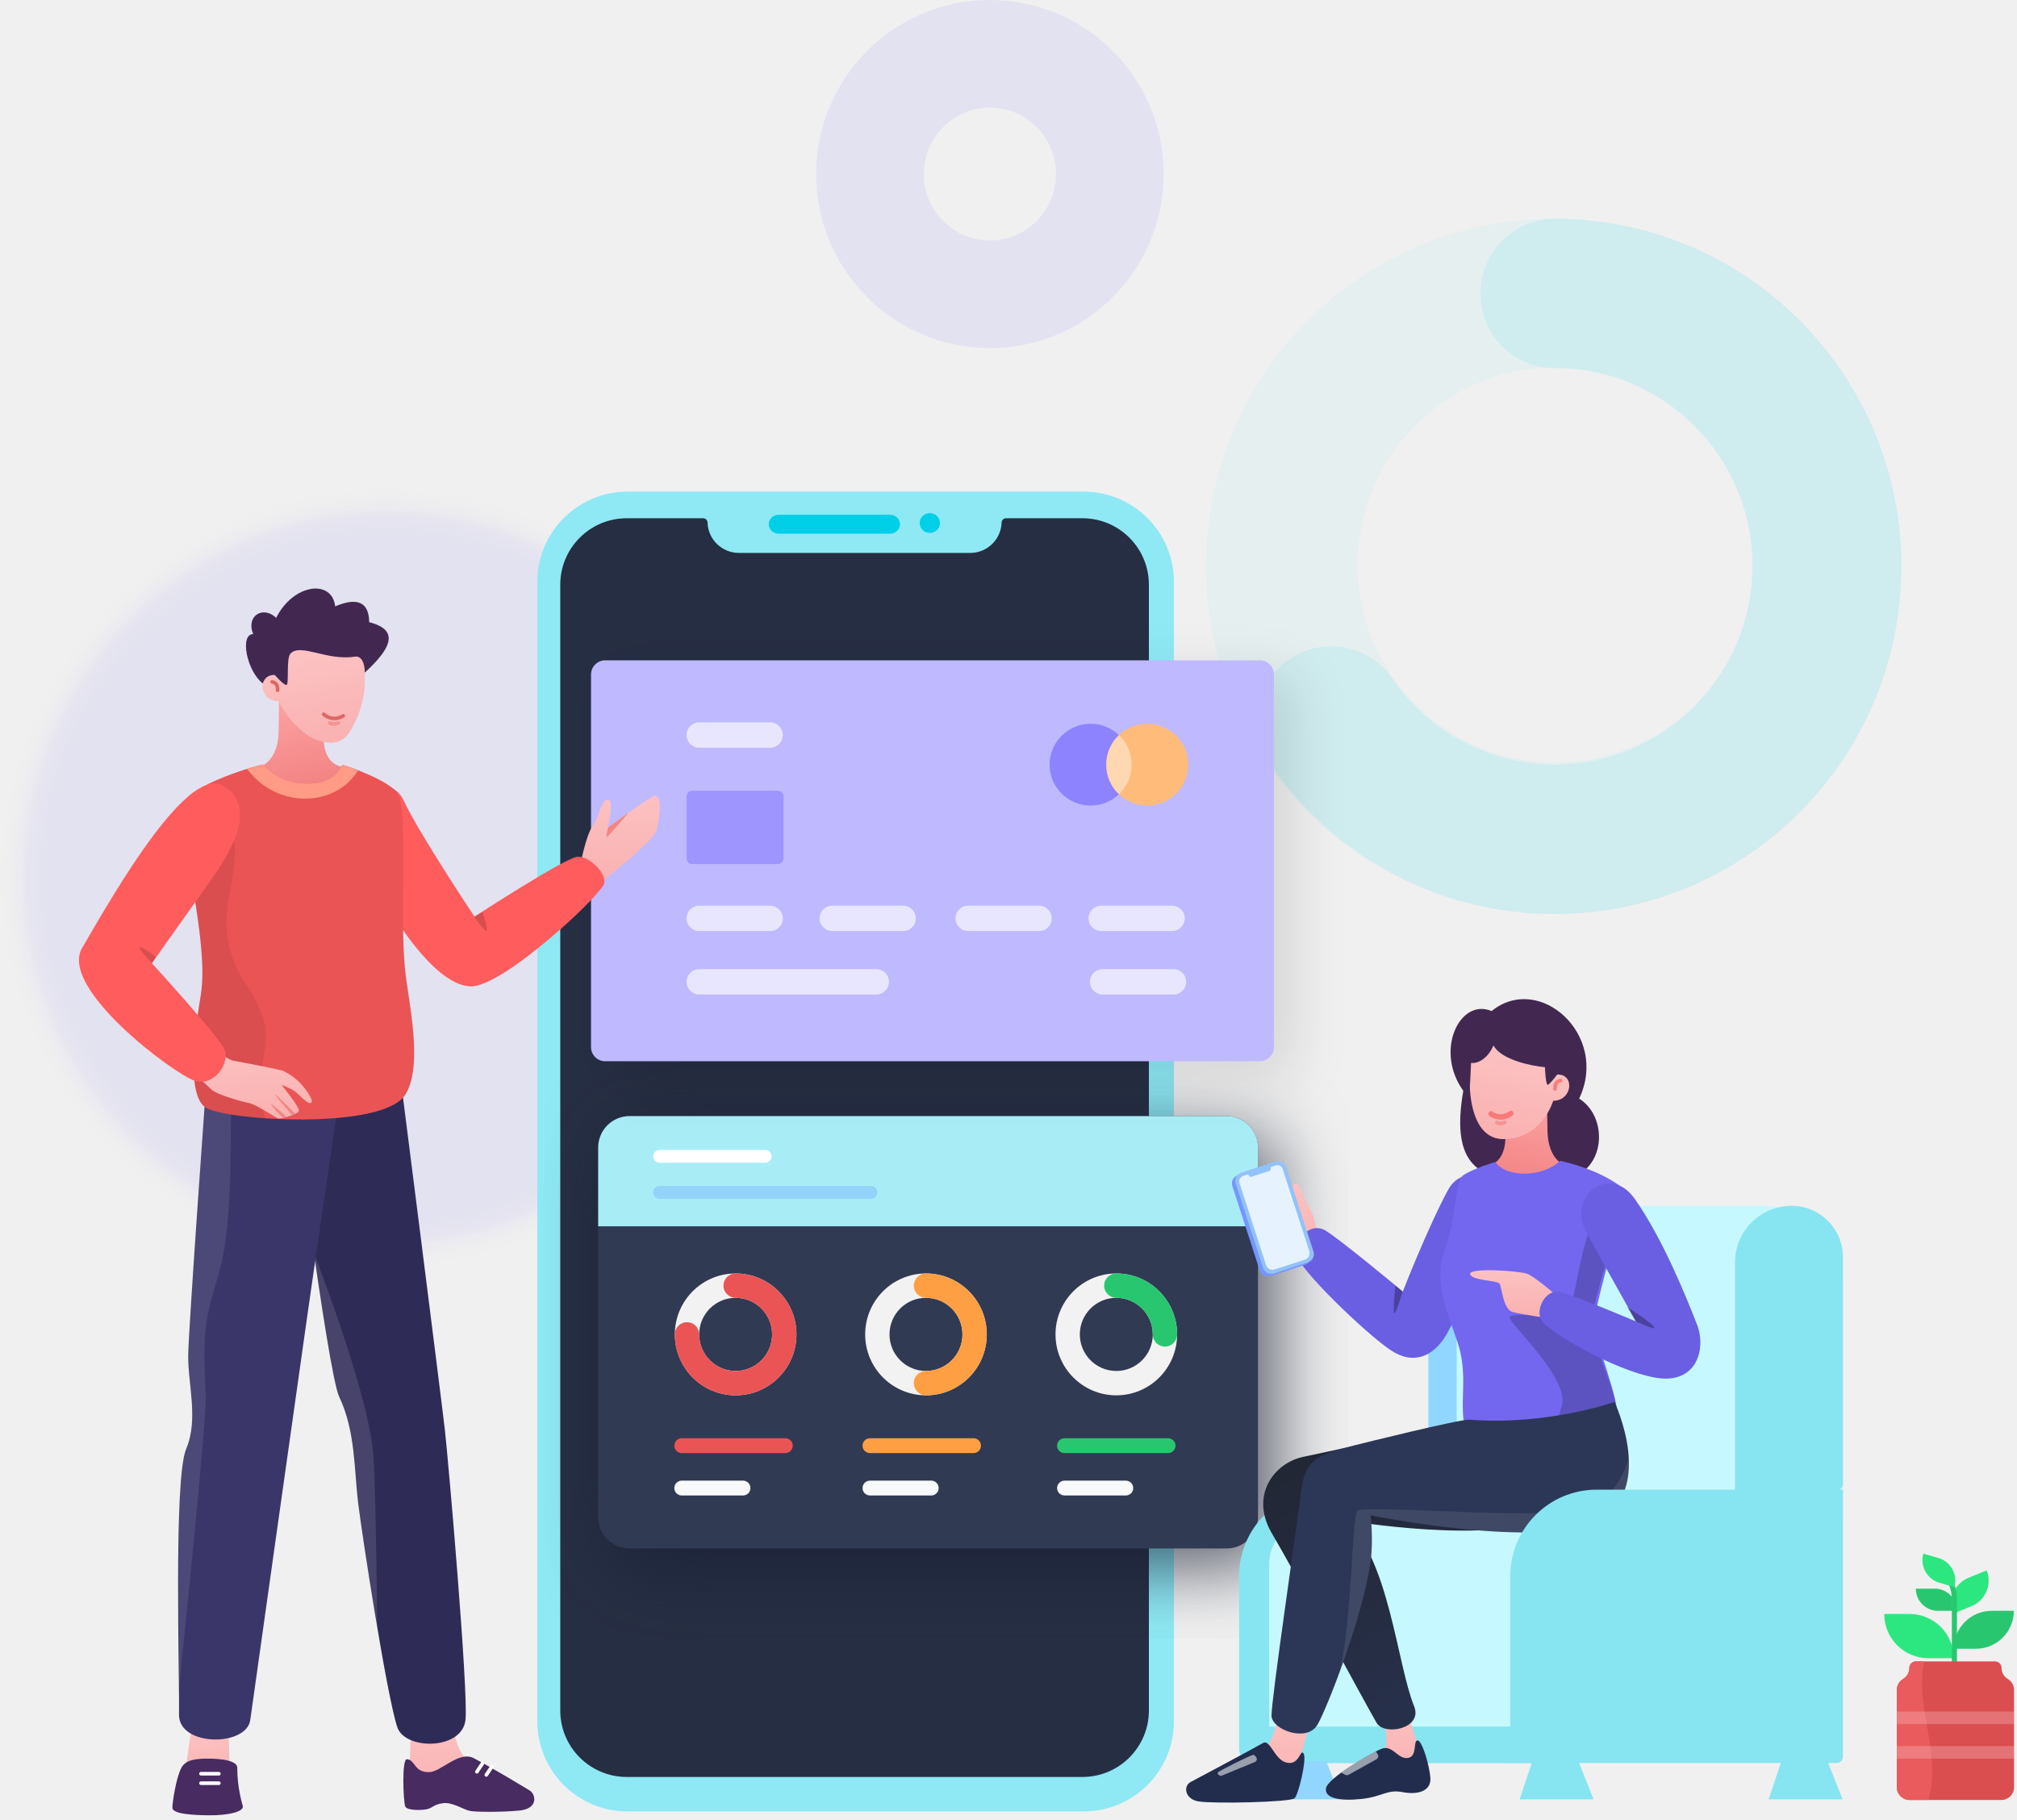
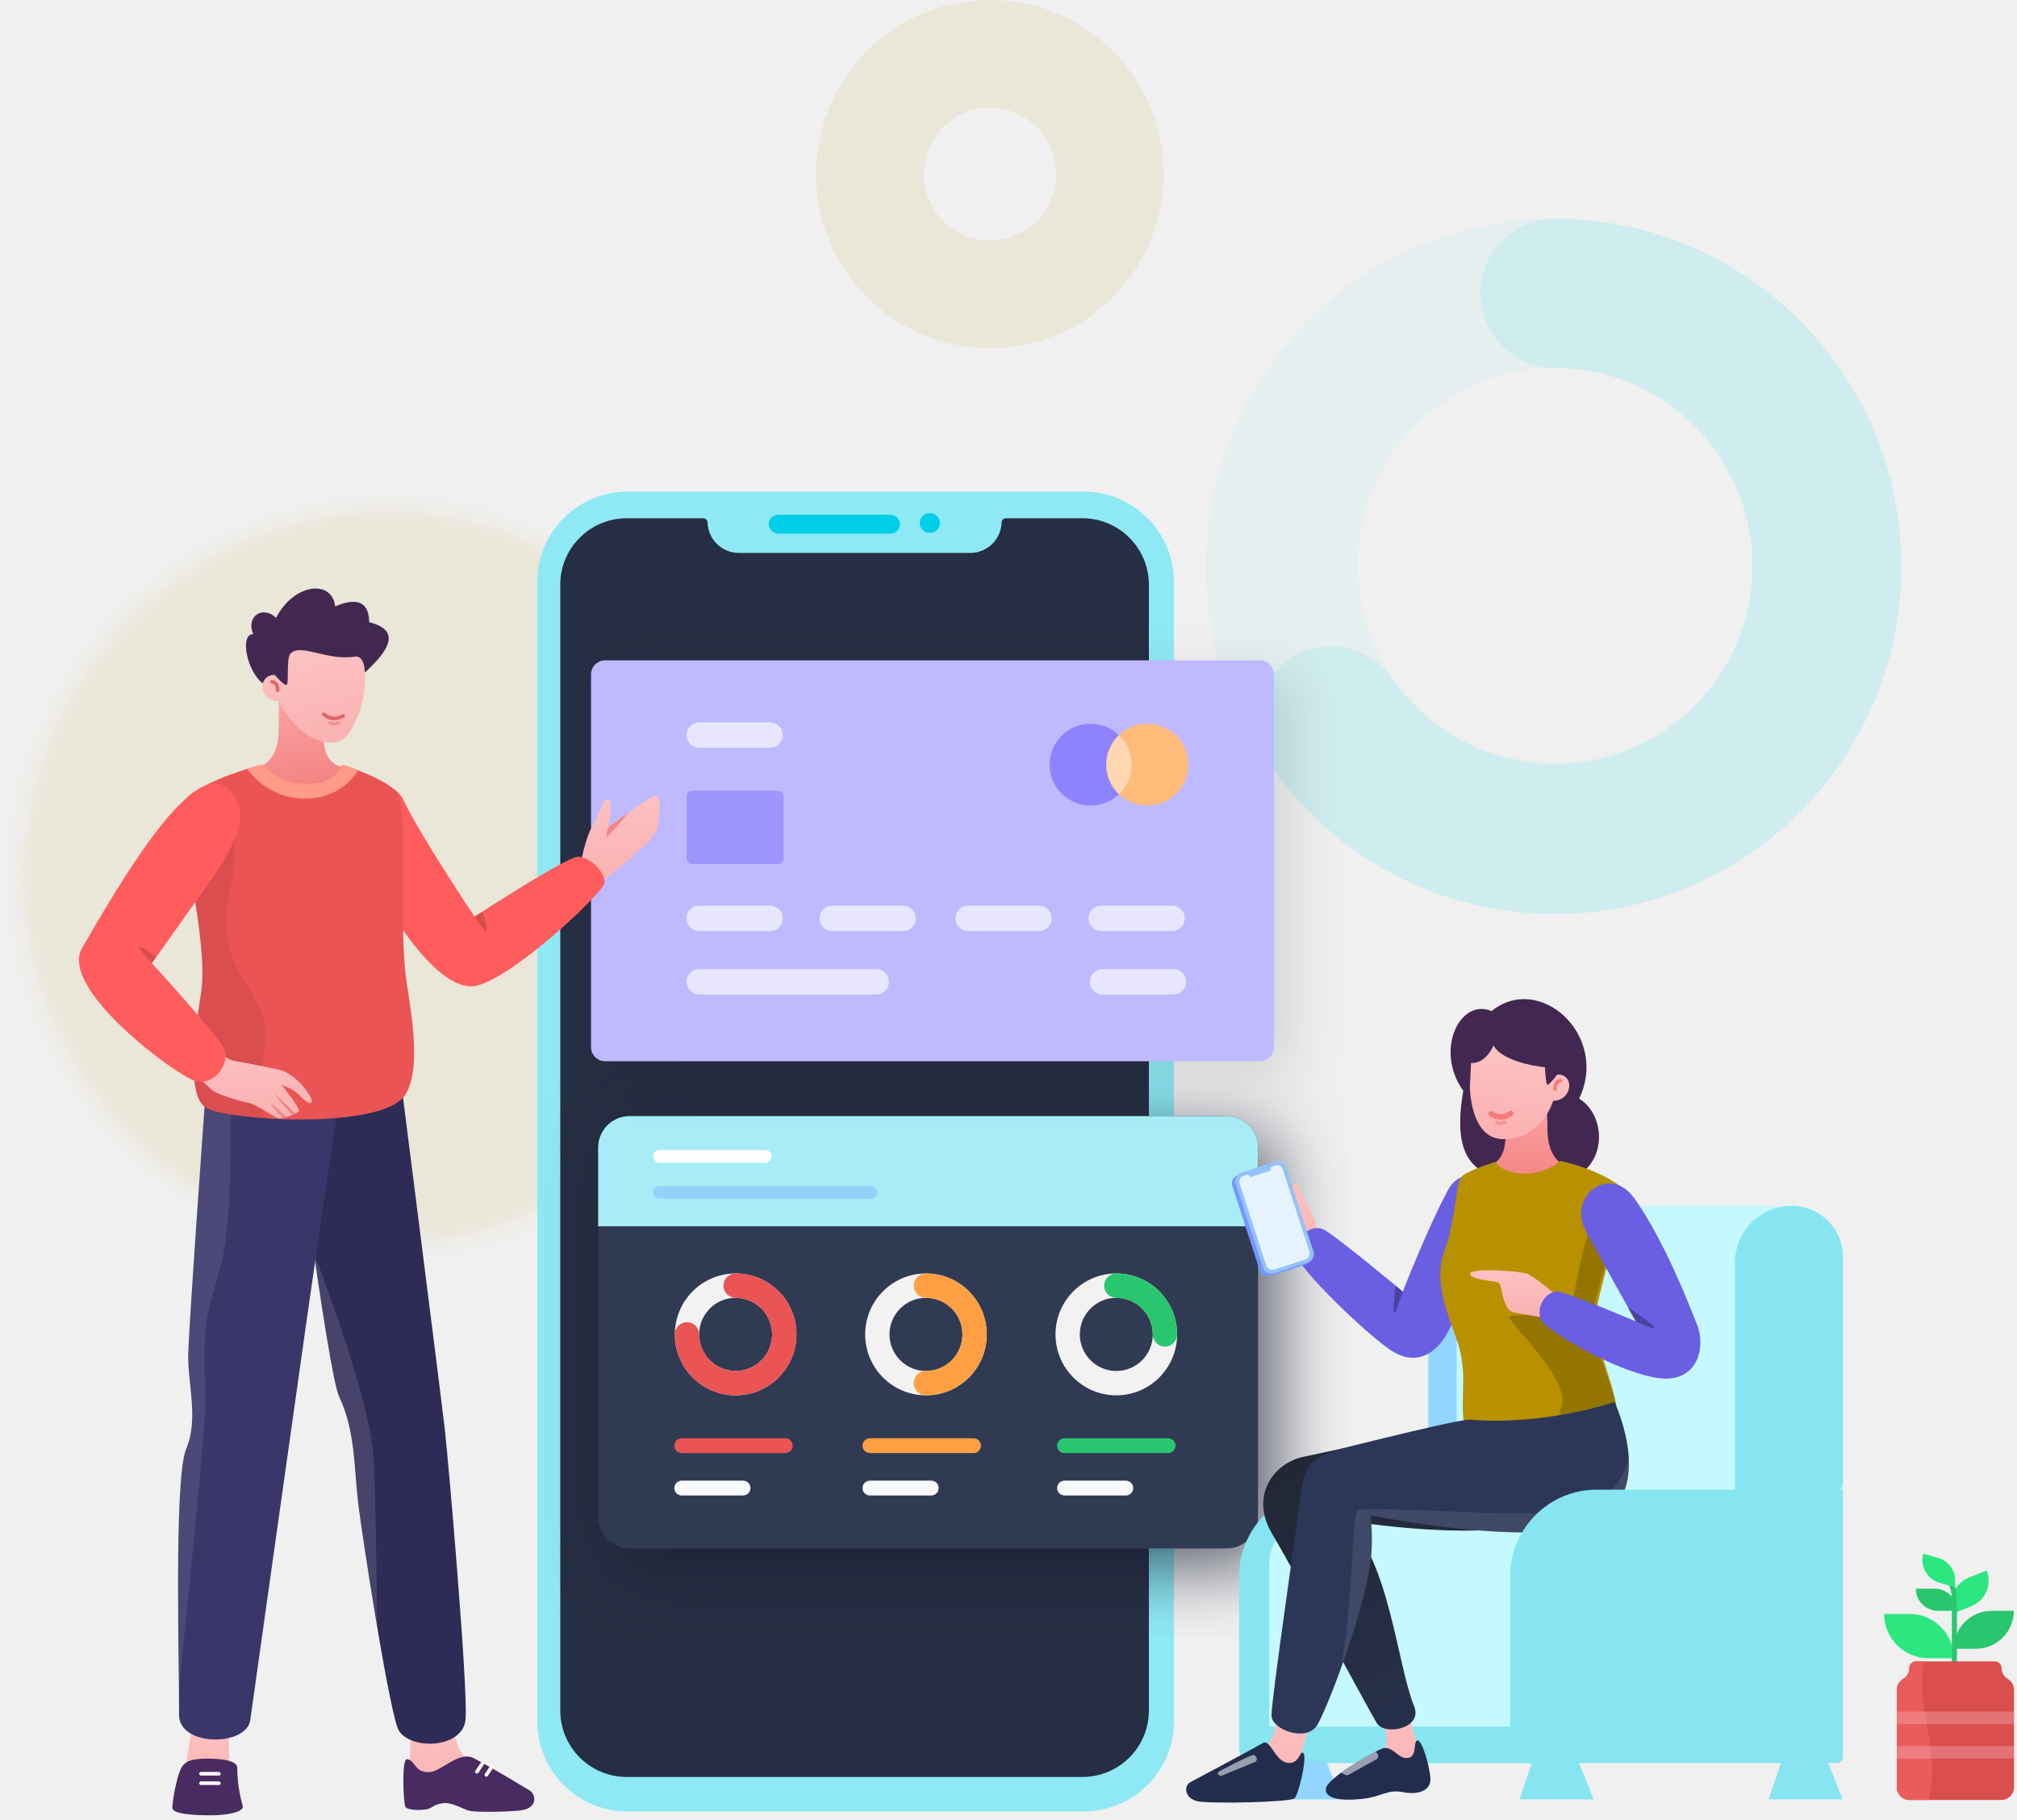
<svg xmlns="http://www.w3.org/2000/svg" width="562" height="507" viewBox="0 0 562 507" fill="none">
  <g id="Illustration">
    <g id="Shape">
      <g id="Oval" opacity="0.1" filter="url(#filter0_f)">
-         <ellipse cx="107.745" cy="244.5" rx="101.745" ry="102.5" fill="#7367F0" />
+         <ellipse cx="107.745" cy="244.5" rx="101.745" ry="102.5" fill="#b89100" />
      </g>
      <path id="Oval_2" opacity="0.05" fill-rule="evenodd" clip-rule="evenodd" d="M336.032 157.826C336.032 104.326 379.404 60.956 432.906 60.956C486.408 60.956 529.78 104.326 529.78 157.826C529.78 211.326 486.408 254.696 432.906 254.696C379.404 254.696 336.032 211.326 336.032 157.826ZM488.389 157.386C488.389 126.988 463.745 102.346 433.347 102.346C402.948 102.346 378.304 126.988 378.304 157.386C378.304 187.784 402.948 212.426 433.347 212.426C463.745 212.426 488.389 187.784 488.389 157.386Z" fill="#00CFE8" />
-       <ellipse id="Oval_3" opacity="0.1" cx="275.822" cy="48.5" rx="33.416" ry="33.5" stroke="#7367F0" stroke-width="30" />
+       <ellipse id="Oval_3" opacity="0.1" cx="275.822" cy="48.5" rx="33.416" ry="33.5" stroke="#b89100" stroke-width="30" />
      <path id="Path" opacity="0.1" d="M433.272 60.956C486.572 60.956 529.78 104.326 529.78 157.826C529.78 211.326 486.572 254.696 433.272 254.696C401.162 254.696 371.688 238.816 353.798 212.796C347.287 203.326 349.657 190.352 359.091 183.817C368.431 177.348 381.193 179.615 387.764 188.849L387.961 189.131C398.182 203.997 414.951 213.032 433.272 213.032C463.647 213.032 488.271 188.315 488.271 157.826C488.271 127.642 464.137 103.116 434.181 102.628L433.272 102.621C421.809 102.621 412.517 93.294 412.517 81.789C412.517 70.283 421.809 60.956 433.272 60.956Z" fill="#00CFE8" />
    </g>
    <g id="Mobile Banking App">
      <g id="Phone3">
        <path id="Rectangle" fill-rule="evenodd" clip-rule="evenodd" d="M149.71 162.137C149.71 148.254 160.964 137 174.847 137H301.957C315.84 137 327.094 148.254 327.094 162.137V479.625C327.094 493.508 315.84 504.762 301.957 504.762H174.847C160.964 504.762 149.71 493.508 149.71 479.625V162.137Z" fill="#8EE9F4" />
        <g id="Group 48">
          <path id="Rectangle_2" fill-rule="evenodd" clip-rule="evenodd" d="M156.107 162.933C156.107 152.703 164.4 144.411 174.629 144.411H195.926C196.585 144.411 197.124 144.935 197.144 145.594V145.594C197.28 150.315 201.147 154.072 205.87 154.072H270.352C275.075 154.072 278.942 150.315 279.079 145.594V145.594C279.098 144.935 279.637 144.411 280.297 144.411H301.593C311.822 144.411 320.115 152.703 320.115 162.933V476.634C320.115 486.863 311.822 495.156 301.593 495.156H174.629C164.4 495.156 156.107 486.863 156.107 476.634V162.933Z" fill="#262E43" />
          <mask id="mask0" mask-type="alpha" maskUnits="userSpaceOnUse" x="156" y="144" width="165" height="352">
            <path id="Rectangle_3" fill-rule="evenodd" clip-rule="evenodd" d="M156.107 162.933C156.107 152.703 164.4 144.411 174.629 144.411H195.926C196.585 144.411 197.124 144.935 197.144 145.594V145.594C197.28 150.315 201.147 154.072 205.87 154.072H270.352C275.075 154.072 278.942 150.315 279.079 145.594V145.594C279.098 144.935 279.637 144.411 280.297 144.411H301.593C311.822 144.411 320.115 152.703 320.115 162.933V476.634C320.115 486.863 311.822 495.156 301.593 495.156H174.629C164.4 495.156 156.107 486.863 156.107 476.634V162.933Z" fill="white" />
          </mask>
          <g mask="url(#mask0)">
            <ellipse id="Oval_4" cx="218.287" cy="357.888" rx="14.067" ry="14.053" fill="#E97EFF" fill-opacity="0.549" />
            <path id="Rectangle_4" fill-rule="evenodd" clip-rule="evenodd" d="M176.086 209.239C176.086 206.692 178.15 204.628 180.697 204.628H296.76C299.307 204.628 301.371 206.692 301.371 209.239V209.239C301.371 211.785 299.307 213.85 296.76 213.85H180.697C178.15 213.85 176.086 211.785 176.086 209.239V209.239Z" fill="#E97EFF" fill-opacity="0.549" />
          </g>
        </g>
        <path id="Path_2" d="M248.017 143.438C249.534 143.438 250.764 144.618 250.764 146.073C250.764 147.496 249.588 148.656 248.118 148.706L248.017 148.708H216.95C215.432 148.708 214.202 147.529 214.202 146.073C214.202 144.65 215.378 143.491 216.849 143.44L216.95 143.438H248.017Z" fill="#00CFE8" />
        <path id="Path_3" d="M259.151 142.999C260.669 142.999 261.899 144.228 261.899 145.744C261.899 147.226 260.723 148.434 259.252 148.487L259.151 148.489H259.007C257.49 148.489 256.26 147.26 256.26 145.744C256.26 144.262 257.436 143.054 258.907 143.001L259.007 142.999H259.151Z" fill="#00CFE8" />
      </g>
      <g id="BoardPieChart">
        <g id="Rectangle_5" filter="url(#filter1_d)">
          <path fill-rule="evenodd" clip-rule="evenodd" d="M166.672 319.757C166.672 314.921 170.592 311 175.429 311H341.763C346.6 311 350.52 314.921 350.52 319.757V422.729C350.52 427.565 346.6 431.486 341.763 431.486H175.429C170.592 431.486 166.672 427.565 166.672 422.729V319.757Z" fill="#313A53" />
        </g>
        <mask id="mask1" mask-type="alpha" maskUnits="userSpaceOnUse" x="166" y="311" width="185" height="121">
          <path id="Rectangle_6" fill-rule="evenodd" clip-rule="evenodd" d="M166.672 319.757C166.672 314.921 170.592 311 175.429 311H341.763C346.6 311 350.52 314.921 350.52 319.757V422.729C350.52 427.565 346.6 431.486 341.763 431.486H175.429C170.592 431.486 166.672 427.565 166.672 422.729V319.757Z" fill="white" />
        </mask>
        <g mask="url(#mask1)">
          <path id="Rectangle_7" fill-rule="evenodd" clip-rule="evenodd" d="M162.547 306.275H355.234V341.712H162.547L162.547 306.275Z" fill="#A8EDF6" />
          <path id="Rectangle_8" opacity="0.366" fill-rule="evenodd" clip-rule="evenodd" d="M181.992 332.262C181.992 331.284 182.785 330.49 183.764 330.49H242.682C243.66 330.49 244.453 331.284 244.453 332.262V332.262C244.453 333.241 243.66 334.034 242.682 334.034H183.764C182.785 334.034 181.992 333.241 181.992 332.262V332.262Z" fill="#6FA3FF" />
          <rect id="Rectangle_9" x="181.992" y="320.45" width="32.998" height="3.544" rx="1.772" fill="white" />
          <rect id="Rectangle_10" x="187.885" y="400.774" width="32.998" height="4.134" rx="2.067" fill="#EA5455" />
          <path id="Rectangle_11" fill-rule="evenodd" clip-rule="evenodd" d="M187.885 414.653C187.885 413.512 188.81 412.586 189.952 412.586H207.031C208.173 412.586 209.098 413.512 209.098 414.653V414.653C209.098 415.795 208.173 416.72 207.031 416.72H189.952C188.81 416.72 187.885 415.795 187.885 414.653V414.653Z" fill="#F8F9FA" />
          <rect id="Rectangle_12" x="240.329" y="400.774" width="32.998" height="4.134" rx="2.067" fill="#FF9F43" />
          <path id="Rectangle_13" fill-rule="evenodd" clip-rule="evenodd" d="M240.329 414.653C240.329 413.512 241.255 412.586 242.396 412.586H259.475C260.617 412.586 261.542 413.512 261.542 414.653V414.653C261.542 415.795 260.617 416.72 259.475 416.72H242.396C241.255 416.72 240.329 415.795 240.329 414.653V414.653Z" fill="#F8F9FA" />
          <rect id="Rectangle_14" x="294.541" y="400.774" width="32.998" height="4.134" rx="2.067" fill="#28C76F" />
          <path id="Rectangle_15" fill-rule="evenodd" clip-rule="evenodd" d="M294.541 414.653C294.541 413.512 295.467 412.586 296.608 412.586H313.687C314.829 412.586 315.754 413.512 315.754 414.653V414.653C315.754 415.795 314.829 416.72 313.687 416.72H296.608C295.467 416.72 294.541 415.795 294.541 414.653V414.653Z" fill="#F8F9FA" />
          <g id="Group 3">
            <path id="Oval_5" fill-rule="evenodd" clip-rule="evenodd" d="M311.04 388.814C320.396 388.814 327.981 381.211 327.981 371.834C327.981 362.456 320.396 354.853 311.04 354.853C301.683 354.853 294.099 362.456 294.099 371.834C294.099 381.211 301.683 388.814 311.04 388.814ZM311.04 382.022C305.426 382.022 300.875 377.46 300.875 371.834C300.875 366.207 305.426 361.645 311.04 361.645C316.654 361.645 321.204 366.207 321.204 371.834C321.204 377.46 316.654 382.022 311.04 382.022Z" fill="#F2F2F2" />
            <path id="Path_4" fill-rule="evenodd" clip-rule="evenodd" d="M327.981 371.834C327.981 362.456 320.396 354.853 311.04 354.853C309.168 354.853 307.651 356.374 307.651 358.249C307.651 360.125 309.168 361.645 311.04 361.645C316.59 361.645 321.101 366.104 321.203 371.642L321.204 371.834C321.204 373.709 322.721 375.23 324.593 375.23C326.464 375.23 327.981 373.709 327.981 371.834Z" fill="#28C76F" />
          </g>
          <g id="Group 4">
            <path id="Oval_6" fill-rule="evenodd" clip-rule="evenodd" d="M258.007 388.814C267.363 388.814 274.948 381.211 274.948 371.834C274.948 362.456 267.363 354.853 258.007 354.853C248.65 354.853 241.065 362.456 241.065 371.834C241.065 381.211 248.65 388.814 258.007 388.814ZM258.007 382.022C252.393 382.022 247.842 377.46 247.842 371.834C247.842 366.207 252.393 361.645 258.007 361.645C263.62 361.645 268.171 366.207 268.171 371.834C268.171 377.46 263.62 382.022 258.007 382.022Z" fill="#F2F2F2" />
            <path id="Path_5" d="M258.006 388.814C267.363 388.814 274.948 381.211 274.948 371.834C274.948 362.456 267.363 354.853 258.006 354.853C256.135 354.853 254.618 356.374 254.618 358.249C254.618 360.125 256.135 361.645 258.006 361.645C263.62 361.645 268.171 366.207 268.171 371.834C268.171 377.396 263.723 381.918 258.197 382.02L258.006 382.022C256.135 382.022 254.618 383.542 254.618 385.418C254.618 387.293 256.135 388.814 258.006 388.814Z" fill="#FF9F43" />
          </g>
          <g id="Group 6">
            <path id="Oval_7" fill-rule="evenodd" clip-rule="evenodd" d="M204.973 388.814C214.33 388.814 221.915 381.211 221.915 371.834C221.915 362.456 214.33 354.853 204.973 354.853C195.617 354.853 188.032 362.456 188.032 371.834C188.032 381.211 195.617 388.814 204.973 388.814ZM204.973 382.022C199.36 382.022 194.809 377.46 194.809 371.834C194.809 366.207 199.36 361.645 204.973 361.645C210.587 361.645 215.138 366.207 215.138 371.834C215.138 377.46 210.587 382.022 204.973 382.022Z" fill="#F2F2F2" />
            <path id="Path_6" fill-rule="evenodd" clip-rule="evenodd" d="M188.032 371.834C188.032 381.211 195.617 388.814 204.973 388.814C214.33 388.814 221.915 381.211 221.915 371.834C221.915 362.456 214.33 354.853 204.973 354.853C203.102 354.853 201.585 356.374 201.585 358.249C201.585 360.125 203.102 361.645 204.973 361.645C210.587 361.645 215.138 366.207 215.138 371.834C215.138 377.46 210.587 382.022 204.973 382.022C199.36 382.022 194.809 377.46 194.809 371.834C194.809 369.958 193.292 368.437 191.42 368.437C189.549 368.437 188.032 369.958 188.032 371.834Z" fill="#EA5455" />
          </g>
        </g>
      </g>
      <g id="VisaCard2">
        <g id="Rectangle_16" filter="url(#filter2_d)">
          <path fill-rule="evenodd" clip-rule="evenodd" d="M168.62 184H351.014C353.192 184 354.958 185.771 354.958 187.955V291.769C354.958 293.953 353.192 295.723 351.014 295.723H168.62C166.442 295.723 164.677 293.953 164.677 291.769V187.955C164.677 185.771 166.442 184 168.62 184Z" fill="#BFB9FF" />
        </g>
        <g id="Group 46">
          <g id="Group 45">
            <g id="Group 43">
              <ellipse id="Oval_8" cx="303.887" cy="213.077" rx="11.437" ry="11.395" fill="#8E83FF" />
              <ellipse id="Oval Copy 10" cx="319.661" cy="213.077" rx="11.437" ry="11.395" fill="#FFBB7A" />
              <path id="Path_7" fill-rule="evenodd" clip-rule="evenodd" d="M311.67 204.925L311.775 204.827C313.961 206.902 315.323 209.831 315.323 213.077C315.323 216.323 313.961 219.252 311.775 221.327C309.587 219.253 308.225 216.323 308.225 213.077C308.225 209.882 309.544 206.994 311.67 204.925L311.775 204.827L311.67 204.925Z" fill="white" fill-opacity="0.416" />
            </g>
            <path id="Rectangle_17" fill-rule="evenodd" clip-rule="evenodd" d="M192.873 220.346H216.732C217.604 220.346 218.31 221.05 218.31 221.918V239.207C218.31 240.075 217.604 240.779 216.732 240.779H192.873C192.002 240.779 191.296 240.075 191.296 239.207V221.918C191.296 221.05 192.002 220.346 192.873 220.346Z" fill="#9F95FF" />
          </g>
          <g id="Group 44">
            <path id="Rectangle_18" fill-rule="evenodd" clip-rule="evenodd" d="M194.845 252.37H214.563C216.524 252.37 218.113 253.953 218.113 255.906C218.113 257.859 216.524 259.443 214.563 259.443H194.845C192.885 259.443 191.296 257.859 191.296 255.906C191.296 253.953 192.885 252.37 194.845 252.37Z" fill="white" fill-opacity="0.647" />
            <path id="Rectangle_19" fill-rule="evenodd" clip-rule="evenodd" d="M194.845 270.052H244.141C246.101 270.052 247.69 271.635 247.69 273.588C247.69 275.541 246.101 277.125 244.141 277.125H194.845C192.885 277.125 191.296 275.541 191.296 273.588C191.296 271.635 192.885 270.052 194.845 270.052Z" fill="white" fill-opacity="0.647" />
            <path id="Rectangle_20" fill-rule="evenodd" clip-rule="evenodd" d="M307.239 270.052H326.957C328.917 270.052 330.506 271.635 330.506 273.588C330.506 275.541 328.917 277.125 326.957 277.125H307.239C305.279 277.125 303.689 275.541 303.689 273.588C303.689 271.635 305.279 270.052 307.239 270.052Z" fill="white" fill-opacity="0.647" />
            <path id="Rectangle_21" fill-rule="evenodd" clip-rule="evenodd" d="M194.845 201.289H214.563C216.524 201.289 218.113 202.872 218.113 204.825C218.113 206.778 216.524 208.362 214.563 208.362H194.845C192.885 208.362 191.296 206.778 191.296 204.825C191.296 202.872 192.885 201.289 194.845 201.289Z" fill="white" fill-opacity="0.647" />
            <path id="Rectangle Copy 38" fill-rule="evenodd" clip-rule="evenodd" d="M231.915 252.37H251.634C253.594 252.37 255.183 253.953 255.183 255.906C255.183 257.859 253.594 259.443 251.634 259.443H231.915C229.955 259.443 228.366 257.859 228.366 255.906C228.366 253.953 229.955 252.37 231.915 252.37Z" fill="white" fill-opacity="0.647" />
            <path id="Rectangle Copy 39" fill-rule="evenodd" clip-rule="evenodd" d="M269.775 252.37H289.493C291.453 252.37 293.042 253.953 293.042 255.906C293.042 257.859 291.453 259.443 289.493 259.443H269.775C267.815 259.443 266.226 257.859 266.226 255.906C266.226 253.953 267.815 252.37 269.775 252.37Z" fill="white" fill-opacity="0.647" />
            <path id="Rectangle Copy 40" fill-rule="evenodd" clip-rule="evenodd" d="M306.845 252.37H326.563C328.524 252.37 330.113 253.953 330.113 255.906C330.113 257.859 328.524 259.443 326.563 259.443H306.845C304.885 259.443 303.296 257.859 303.296 255.906C303.296 253.953 304.885 252.37 306.845 252.37Z" fill="white" fill-opacity="0.647" />
          </g>
        </g>
      </g>
      <g id="Men1.1">
        <g id="LLeg">
          <path id="Path_8" fill-rule="evenodd" clip-rule="evenodd" d="M126.372 479.69C126.372 479.69 126.236 488.374 131.569 491.458C136.901 494.543 145.162 500.274 145.162 500.274L113.735 501.339L114.631 479.612L126.372 479.69Z" fill="url(#paint0_linear)" />
          <path id="Path_9" fill-rule="evenodd" clip-rule="evenodd" d="M113.405 490.205C115.835 490.456 115.304 493.971 119.713 493.8C122.926 493.675 127.937 487.749 132.059 489.944C138.35 493.294 145.727 497.812 147.536 498.887C149.345 499.963 150.06 504.021 144.715 504.519C139.603 504.995 132.704 504.942 130.976 504.627C129.247 504.312 126.041 502.107 123.461 502.459C120.882 502.812 120.588 503.702 119.147 504.095C117.705 504.489 113.354 504.575 112.903 503.36C112.385 501.966 111.866 490.047 113.405 490.205Z" fill="#482B61" />
          <path id="Path_10" fill-rule="evenodd" clip-rule="evenodd" d="M110.969 295.474C110.969 295.474 122.957 389.573 123.959 398.472C124.961 407.371 130.465 470.679 129.712 479.123C128.944 487.723 112.857 487.769 110.699 481.281C107.745 472.4 100.916 428.014 99.787 418.746C98.658 409.477 99.054 398.716 94.516 389.225C91.266 382.43 80.513 297.886 80.513 297.886L110.969 295.474Z" fill="#2F2B57" />
          <path id="Path_11" opacity="0.591" fill-rule="evenodd" clip-rule="evenodd" d="M103.922 404.214L103.965 404.637C104.422 409.552 104.806 425.834 105.116 453.481L104.426 449.352C102.262 436.258 100.34 423.287 99.787 418.746C98.681 409.67 99.038 399.163 94.793 389.82L94.515 389.225C93.085 386.234 90.201 368.185 87.421 348.911L88.294 351.248C97.578 376.216 102.787 393.871 103.922 404.214Z" fill="white" fill-opacity="0.192" />
          <path id="Path 10" d="M134.382 491.454L132.879 493.704" stroke="white" stroke-linecap="round" />
          <path id="Path 10_2" d="M137.007 492.334L135.504 494.584" stroke="white" stroke-linecap="round" />
        </g>
        <g id="RLeg">
          <path id="Path_12" fill-rule="evenodd" clip-rule="evenodd" d="M53.349 481.682L50.536 500.672L64.13 500.604L63.685 481.329L53.349 481.682Z" fill="url(#paint1_linear)" />
          <path id="Path_13" fill-rule="evenodd" clip-rule="evenodd" d="M48.032 503.745C47.986 502.637 49.018 495.451 50.536 492.605C51.638 490.542 54.08 490.058 57.654 490.044C62.264 490.026 66.117 490.723 66.112 492.605C66.096 498.366 67.556 502.796 67.654 503.302C67.943 504.787 63.819 505.896 58.188 505.839C53.578 505.794 48.102 505.473 48.032 503.745Z" fill="#482B61" />
          <path id="Path_14" fill-rule="evenodd" clip-rule="evenodd" d="M95.56 298.563C95.56 298.563 89.327 340.561 85.554 367.134C81.847 393.245 70.868 471.132 69.733 479.285C68.691 486.77 49.68 486.77 49.88 477.705C50.08 468.64 48.32 412.152 51.86 403.789C55.4 395.425 52.318 385.692 52.447 377.567C52.576 369.442 57.667 299.106 57.667 299.106L95.56 298.563Z" fill="#3A3669" />
          <path id="Path_15" opacity="0.462" fill-rule="evenodd" clip-rule="evenodd" d="M61.462 353.024L61.164 354.105C57.556 367.072 56.31 368.241 57.333 388.923L57.343 389.344C57.379 394.547 54.904 421.474 49.919 470.126L49.897 467.101C49.722 447.254 48.991 411.369 51.77 404.014L51.86 403.789C55.4 395.425 52.318 385.692 52.446 377.567C52.576 369.442 57.667 299.106 57.667 299.106L64.17 299.012L64.236 302.234C64.704 327.396 63.779 344.326 61.462 353.024V353.024Z" fill="white" fill-opacity="0.192" />
          <path id="Path 9" d="M56.007 494.256H60.983" stroke="white" stroke-linecap="round" />
          <path id="Path 9_2" d="M56.007 496.894H60.983" stroke="white" stroke-linecap="round" />
        </g>
        <g id="Head">
          <path id="Path_16" fill-rule="evenodd" clip-rule="evenodd" d="M72.242 213.711C72.242 213.711 77.449 212.483 77.63 203.907C77.811 195.331 77.684 192.404 77.684 192.404L90.029 192.196C90.029 192.196 90.154 201.754 90.155 205.21C90.16 214.495 96.597 213.711 96.597 213.711C96.597 213.711 95.259 221.24 84.866 221.827C76.751 222.287 72.242 213.711 72.242 213.711Z" fill="url(#paint2_linear)" />
          <g id="Head1">
            <path id="Path_17" fill-rule="evenodd" clip-rule="evenodd" d="M76.552 188.069C71.435 187.87 72.269 195.399 77.585 195.389C77.585 195.389 83.297 206.933 92.265 206.963C96.585 206.977 97.996 203.11 99.291 200.395C100.586 197.68 101.536 193.619 101.615 191.132C101.7 188.481 101.711 179.77 101.711 179.77L76.352 179.759L76.552 188.069Z" fill="url(#paint3_linear)" />
            <path id="Path_18" d="M91.906 201.462C92.673 201.885 93.585 201.781 94.292 201.462" stroke="#F49494" stroke-linecap="round" />
            <path id="Path 8" d="M77.349 192.367C77.401 191.159 77.035 190.2 75.81 190.008" stroke="#DE6767" stroke-linecap="round" />
            <path id="Path_19" fill-rule="evenodd" clip-rule="evenodd" d="M76.551 188.069C76.551 188.069 78.904 190.799 79.774 190.874C80.645 190.949 79.653 183.487 80.934 182.128C83.75 179.14 91.107 184.216 98.844 182.976C101.71 182.517 101.659 187.415 101.659 187.415C108.892 180.786 111.514 175.557 102.871 173.373C102.802 167.763 99.591 166.355 93.382 168.957C92.552 161.378 81.824 162.522 76.941 172.164C73.407 168.707 68.439 171.498 70.547 176.699C66.741 176.699 68.724 186.925 73.21 190.439C73.745 188.904 74.723 188.069 76.551 188.069Z" fill="#422851" />
            <path id="Path_20" d="M90.171 199.031C90.171 199.031 92.607 201.335 95.666 199.459" stroke="#DE6767" stroke-linecap="round" />
          </g>
        </g>
        <g id="LArm">
          <g id="Group 3_2">
            <path id="Path_21" fill-rule="evenodd" clip-rule="evenodd" d="M161.671 241.247C161.671 241.247 163.135 233.107 165.072 230.255C167.01 227.403 167.574 222.61 169.402 222.786C171.23 222.963 169.399 230.614 169.399 230.614C169.399 230.614 177.923 224.219 181.79 222.015C185.319 220.006 183.383 230.404 182.831 231.729C181.518 234.885 166.322 246.793 166.322 246.793C166.322 246.793 162.003 241.971 161.671 241.247Z" fill="url(#paint4_linear)" />
            <path id="Path_22" fill-rule="evenodd" clip-rule="evenodd" d="M169.4 230.614C169.4 230.614 168.77 233.231 169.084 233.231C169.399 233.231 175.184 226.405 175.184 226.405L169.4 230.614Z" fill="#F28585" />
          </g>
          <path id="Path_23" fill-rule="evenodd" clip-rule="evenodd" d="M112.464 223.029C116.632 232.068 132.22 255.423 132.22 255.423C132.22 255.423 157.765 238.768 161.016 238.734C164.266 238.699 168.68 243.012 168.402 245.989C168.125 248.966 140.156 275.074 131.186 274.854C117.238 274.512 99.747 238.241 97.951 233.393C93.141 220.407 108.398 214.213 112.464 223.029Z" fill="#FF5C5D" />
          <path id="Path 5" fill-rule="evenodd" clip-rule="evenodd" d="M132.128 255.406C132.128 255.406 135.078 259.727 135.606 259.444C136.135 259.16 134.447 254.161 134.447 254.161L132.128 255.406Z" fill="black" fill-opacity="0.16" />
        </g>
        <g id="Body">
          <path id="Path_24" fill-rule="evenodd" clip-rule="evenodd" d="M50.768 224.475C49.459 230.751 58.422 262.381 55.956 277.178C54.006 288.882 52.144 304.996 57.199 308.573C62.345 312.216 106.644 315.108 112.959 304.996C117.968 296.973 113.867 279.182 112.959 271.066C111.147 254.875 113.883 226.894 110.809 221.171C108.902 217.621 95.902 213.043 95.413 213.185C94.925 213.327 93.777 218.357 85.557 218.357C77.337 218.357 73.707 213.185 73.265 213.043C72.823 212.901 51.952 218.798 50.768 224.475Z" fill="#EA5455" />
          <path id="Path_25" fill-rule="evenodd" clip-rule="evenodd" d="M73.244 213.041L73.265 213.043C73.707 213.185 77.337 218.357 85.557 218.357C93.777 218.357 94.925 213.327 95.413 213.185C95.59 213.134 97.396 213.697 99.722 214.606L99.712 214.713C93.836 224.579 77.677 225.795 69.04 214.507L68.845 214.246L69.808 213.947C71.573 213.411 72.835 213.088 73.178 213.045L73.244 213.041Z" fill="#FF9B86" />
          <path id="Path_26" fill-rule="evenodd" clip-rule="evenodd" d="M50.796 228.834L51.52 228.935C59.204 230.034 63.71 231.773 65.039 234.152C65.911 235.712 65.506 240.991 63.823 249.988L63.644 250.932C62.083 259.088 63.868 267.524 68.58 274.33L68.845 274.707C70.439 276.936 71.908 279.872 73.252 283.514C76.372 291.962 69.737 299.081 73.939 311.649L73.081 311.586C65.27 310.988 58.953 309.815 57.199 308.573C52.144 304.996 54.006 288.882 55.956 277.179C58.054 264.588 51.878 239.811 50.796 228.834Z" fill="black" fill-opacity="0.067" />
        </g>
        <g id="Rarm">
          <g id="Group 2">
            <path id="Path_27" fill-rule="evenodd" clip-rule="evenodd" d="M59.774 291.701C59.774 291.701 62.723 295.18 65.24 295.613C67.757 296.046 78.291 298.106 78.934 298.411C79.542 298.7 81.62 299.794 83.397 301.549C84.937 303.07 87.6 306.677 86.707 307.297C85.752 307.961 83.175 304.708 81.882 303.904C80.526 303.061 78.442 302.314 78.442 302.314C78.442 302.314 83.597 308.533 83.269 309.619C83.03 310.412 78.646 311.767 77.709 311.665C76.772 311.563 71.607 307.782 69.285 307.341C67.675 307.037 60.466 305.084 58.946 303.618C57.425 302.151 54.006 299.174 54.006 299.174L59.774 291.701Z" fill="url(#paint5_linear)" />
            <path id="Path_28" fill-rule="evenodd" clip-rule="evenodd" d="M82.275 310.34C82.275 310.34 76.88 304.905 76.655 304.997C76.43 305.09 81.356 310.719 81.356 310.719L82.275 310.34Z" fill="#F28585" />
            <path id="Path_29" fill-rule="evenodd" clip-rule="evenodd" d="M79.871 311.233C79.871 311.233 75.829 307.53 75.565 307.709C75.301 307.887 78.802 311.535 78.802 311.535L79.871 311.233Z" fill="#F28585" />
          </g>
          <path id="Path_30" fill-rule="evenodd" clip-rule="evenodd" d="M62.706 219.232C71.036 225.093 65.471 235.748 58.56 245.521C52.105 254.65 42.321 268.401 42.321 268.401C42.321 268.401 60.718 288.554 62.496 292.282C64.273 296.011 59.734 303.014 54.093 301.101C48.45 299.189 16.343 275.404 22.872 264.164C32.845 246.995 52.868 212.309 62.706 219.232Z" fill="#FF5C5D" />
          <path id="Path 6" fill-rule="evenodd" clip-rule="evenodd" d="M42.321 268.401C42.321 268.401 38.546 264.407 38.898 263.945C39.251 263.482 43.506 266.747 43.506 266.747L42.321 268.401Z" fill="black" fill-opacity="0.16" />
        </g>
      </g>
      <g id="Group 7">
        <path id="Rectangle_22" fill-rule="evenodd" clip-rule="evenodd" d="M345.257 439.204C345.257 425.888 356.052 415.093 369.368 415.093L437.966 415.093V487.26C437.966 489.469 436.175 491.26 433.966 491.26H349.257C347.048 491.26 345.257 489.469 345.257 487.26L345.257 439.204Z" fill="#86E5F0" />
        <path id="Rectangle_23" fill-rule="evenodd" clip-rule="evenodd" d="M353.633 476.224L421.269 476.224V491.26H353.633L353.633 476.224Z" fill="#86E5F0" />
        <path id="Path_31" fill-rule="evenodd" clip-rule="evenodd" d="M439.769 490.715L444.035 501.401H423.41L426.984 490.715H439.769Z" fill="#86E5F0" />
        <path id="Path_32" fill-rule="evenodd" clip-rule="evenodd" d="M369.497 490.715L373.764 501.401H353.139L356.713 490.715H369.497Z" fill="#91D6FF" />
        <path id="Path_33" fill-rule="evenodd" clip-rule="evenodd" d="M509.161 490.715L513.428 501.401H492.803L496.377 490.715H509.161Z" fill="#86E5F0" />
        <path id="Rectangle_24" fill-rule="evenodd" clip-rule="evenodd" d="M397.97 360.481C397.97 347.368 408.449 336.659 421.558 336.375L438.492 336.008V422.277H397.97L397.97 360.481Z" fill="#91D6FF" />
        <path id="Rectangle_25" fill-rule="evenodd" clip-rule="evenodd" d="M405.875 360.119C405.875 346.803 416.67 336.008 429.986 336.008H491.667C503.729 336.008 513.507 345.786 513.507 357.848V422.288C513.507 423.253 512.725 424.035 511.76 424.035H405.875L405.875 360.119Z" fill="#C6F9FF" />
        <path id="Rectangle_26" fill-rule="evenodd" clip-rule="evenodd" d="M483.427 351.792C483.427 343.074 490.493 336.008 499.21 336.008V336.008C507.106 336.008 513.507 342.409 513.507 350.305V413.499C513.507 414.464 512.725 415.246 511.76 415.246H483.427V351.792Z" fill="#86E5F0" />
        <path id="Rectangle_27" fill-rule="evenodd" clip-rule="evenodd" d="M353.633 435.799C353.633 428.84 359.274 423.199 366.233 423.199H433.69V481.124H353.633V435.799Z" fill="#C6F9FF" />
        <g id="Wom1.4">
          <g id="Head_2">
            <path id="Path_34" fill-rule="evenodd" clip-rule="evenodd" d="M436.719 328.514C447.465 326.01 448.172 311.252 440.003 306.133C448.428 288.461 428.945 270.915 415.599 281.736C406.85 277.989 399.579 292.611 407.72 303.968C404.307 323.468 411.254 328.509 423.777 328.723L436.719 328.514Z" fill="#422851" />
            <path id="Path_35" fill-rule="evenodd" clip-rule="evenodd" d="M436.585 324.989C436.585 324.989 431.358 323.762 431.176 315.192C430.995 306.622 431.122 303.696 431.122 303.696L419.608 303.488C419.608 303.488 419.483 313.039 419.481 316.494C419.476 325.773 413.015 324.989 413.015 324.989C413.015 324.989 414.358 332.513 424.791 333.1C432.937 333.559 436.585 324.989 436.585 324.989Z" fill="url(#paint6_linear)" />
            <path id="Path_36" fill-rule="evenodd" clip-rule="evenodd" d="M433.807 299.417C438.944 299.218 438.106 306.741 432.77 306.731C432.77 306.731 429.671 317.419 418.912 317.419C410.173 317.419 409.605 304.962 409.526 302.477C409.44 299.828 409.43 291.123 409.43 291.123L434.007 291.112L433.807 299.417Z" fill="url(#paint7_linear)" />
            <path id="Path_37" d="M420.985 310.239C420.985 310.239 418.423 312.41 415.454 310.377" stroke="#F77B7B" stroke-width="1.5" stroke-linecap="round" />
            <path id="Path_38" d="M419.294 312.753C418.497 313.121 417.729 313.148 417.044 312.781" stroke="#F49494" stroke-linecap="round" />
            <path id="Path 8_2" d="M433.284 303.463C433.231 302.256 433.599 301.297 434.829 301.105" stroke="#F77B7B" stroke-linecap="round" />
            <path id="Path_39" fill-rule="evenodd" clip-rule="evenodd" d="M434.62 298.487C434.62 298.487 431.805 302.267 431.234 302.287C430.664 302.307 430.464 297.371 430.464 297.371C427.011 297.107 418.271 295.366 416.128 291.309C414.63 294.888 411.766 296.478 409.884 296.173L409.527 303.778L408.649 288.489H435.309L434.62 298.487Z" fill="#422851" />
          </g>
          <g id="LLeg_2">
            <path id="Path_40" fill-rule="evenodd" clip-rule="evenodd" d="M383.979 476.119C383.979 476.119 388.587 485.431 384.809 488.365C381.026 491.3 371.033 496.801 371.033 496.801L397.508 495.136L391.623 474.826L383.979 476.119Z" fill="url(#paint8_linear)" />
            <path id="Path_41" fill-rule="evenodd" clip-rule="evenodd" d="M394.947 484.981C393.64 485.134 395.035 489.535 392.207 489.87C389.383 490.204 388.011 486.034 384.808 487.356C381.604 488.678 369.92 495.513 369.46 498.307C368.994 501.1 373.347 501.922 379.317 501.291C385.287 500.66 386.387 498.535 390.869 499.391C395.345 500.247 398.699 498.883 398.551 495.61C398.403 492.338 396.253 484.828 394.947 484.981Z" fill="#222D4E" />
            <path id="Path 14" fill-rule="evenodd" clip-rule="evenodd" d="M383.346 488.034L383.856 488.799C384.18 489.285 384.021 489.943 383.511 490.227L375.781 494.543C375.491 494.706 375.138 494.713 374.841 494.562L373.672 493.968C375.597 492.573 377.172 491.524 378.912 490.495C380.248 489.704 381.727 488.889 383.346 488.034Z" fill="white" fill-opacity="0.541" />
            <path id="Path_42" fill-rule="evenodd" clip-rule="evenodd" d="M423.859 394.043C415.844 394.402 371.235 404.274 363.13 405.951C355.026 407.628 348.174 416.704 354.354 427.213C361.295 439.01 379.205 472.514 383.554 480.066C385.706 483.805 396.564 481.709 394.014 475.434C389.259 463.738 387.051 434.356 374.929 423.643C374.929 423.643 415.695 430.742 433.304 422.61C446.102 416.699 443.207 393.178 423.859 394.043Z" fill="url(#paint9_linear)" />
          </g>
          <g id="LArm_2">
            <path id="Path_43" fill-rule="evenodd" clip-rule="evenodd" d="M367.069 346.62C367.069 346.62 367.159 340.095 364.878 336.684C362.597 333.274 362.506 329.652 360.78 329.77C359.053 329.889 360.763 338.309 360.763 338.309C360.763 338.309 358.572 337.471 356.999 336.412C355.425 335.353 350.653 330.131 349.538 331.057C347.647 332.633 350.693 341.527 352.351 343.305C354.015 345.083 363.106 350.932 363.106 350.932L367.069 346.62Z" fill="url(#paint10_linear)" />
            <path id="Path_44" fill-rule="evenodd" clip-rule="evenodd" d="M416.324 342.71C412.596 351.363 405.769 367.258 402.955 372C399.428 377.939 393.866 380.556 387.354 376.149C380.512 371.519 361.671 353.46 361.119 349.369C360.572 345.279 365.183 340.37 369.355 342.912C373.528 345.453 390.866 359.89 390.866 359.89C390.866 359.89 397.863 341.943 403.492 331.546C408.366 322.551 421.999 329.556 416.324 342.71Z" fill="#6A5EE3" />
            <path id="Path_45" fill-rule="evenodd" clip-rule="evenodd" d="M390.793 359.899C390.793 359.899 388.914 366.277 388.474 365.908C388.035 365.538 388.81 358.232 388.81 358.232L390.793 359.899Z" fill="black" fill-opacity="0.303" />
          </g>
          <g id="PhoneMini4">
            <g id="Group 3_3">
              <path id="Rectangle_28" d="M343.366 330.492C342.956 329.231 343.646 327.877 344.907 327.468L354.376 324.391C355.637 323.981 356.991 324.671 357.4 325.932L365.043 349.452C365.452 350.713 364.762 352.067 363.502 352.477L354.032 355.553C352.772 355.963 351.418 355.273 351.008 354.013L343.366 330.492Z" fill="#7596FF" />
              <rect id="Rectangle_29" x="343.561" y="327.497" width="14.757" height="29.531" rx="2.4" transform="rotate(-18 343.561 327.497)" fill="#93C2F9" />
              <path id="Rectangle_30" d="M346.395 327.685L347.46 327.339C347.677 327.268 347.908 327.366 348.012 327.56L348.045 327.637C348.124 327.881 348.387 328.015 348.63 327.936L353.763 326.268C353.98 326.198 354.109 325.983 354.08 325.764L354.061 325.683C353.982 325.438 354.115 325.176 354.359 325.097L355.418 324.753C356.205 324.497 357.047 324.894 357.36 325.645L357.406 325.767V325.767L364.806 348.613C365.128 349.611 364.582 350.681 363.587 351.006L355.166 353.742C354.213 354.053 353.193 353.567 352.822 352.652L352.776 352.524C352.775 352.524 352.775 352.523 352.777 352.522L345.378 329.681C345.108 328.849 345.563 327.955 346.395 327.685Z" fill="#E6F3FF" />
            </g>
          </g>
          <g id="Body_2">
-             <path id="Path_46" fill-rule="evenodd" clip-rule="evenodd" d="M453.585 332.284C453.585 332.284 444.6 362.387 444.334 368.085C444.068 373.784 451.683 390.533 450.386 394.766C447.397 404.548 409.233 408.761 407.775 395.601C407.095 389.463 408.51 383.955 406.879 376.723C405.254 369.492 398.723 358.745 402.428 348.642C406.132 338.538 405.139 329.191 407.789 327.424C410.439 325.657 416.632 323.781 416.632 323.781C419.644 328.216 429.812 328.151 434.664 323.468C434.664 323.468 446.718 325.808 453.585 332.284Z" fill="#7367F0" />
+             <path id="Path_46" fill-rule="evenodd" clip-rule="evenodd" d="M453.585 332.284C453.585 332.284 444.6 362.387 444.334 368.085C444.068 373.784 451.683 390.533 450.386 394.766C447.397 404.548 409.233 408.761 407.775 395.601C407.095 389.463 408.51 383.955 406.879 376.723C405.254 369.492 398.723 358.745 402.428 348.642C406.132 338.538 405.139 329.191 407.789 327.424C410.439 325.657 416.632 323.781 416.632 323.781C419.644 328.216 429.812 328.151 434.664 323.468C434.664 323.468 446.718 325.808 453.585 332.284Z" fill="#b89100" />
            <path id="Path_47" fill-rule="evenodd" clip-rule="evenodd" d="M445.534 337.16C439.545 346.67 439.563 363.228 436.346 365.396C433.13 367.565 420.61 365.437 420.61 367.154C420.61 368.871 437.911 384.61 435.071 392.133C433.584 396.073 433.987 399.597 436.281 402.707L437.03 402.543C443.847 401.002 449.327 398.234 450.386 394.766C451.683 390.533 443.19 373.784 443.456 368.085C443.682 363.248 450.823 340.826 452.977 334.159C451.223 331.064 448.743 332.064 445.534 337.16Z" fill="black" fill-opacity="0.199" />
          </g>
          <g id="RArm">
            <path id="Path_48" fill-rule="evenodd" clip-rule="evenodd" d="M435.32 362.39C435.32 362.39 427.752 355.688 425.436 354.911C423.119 354.133 409.551 353.199 409.637 354.956C409.734 356.839 417.021 356.73 417.776 357.657C418.531 358.583 418.703 364.914 421.557 365.624C424.406 366.335 432.946 367.561 432.946 367.561L435.32 362.39Z" fill="url(#paint11_linear)" />
            <path id="Path_49" fill-rule="evenodd" clip-rule="evenodd" d="M455.454 334.014C463.427 345.273 470.234 362.424 472.847 369.111C475.46 375.798 472.824 385.883 461.335 383.903C449.865 381.928 431.617 371.198 429.598 368.068C427.579 364.938 430.646 359.242 434.509 359.987C438.087 360.677 455.838 368.229 455.838 368.229C455.838 368.229 444.418 347.976 441.63 342.546C436.972 333.479 448.431 324.093 455.454 334.014Z" fill="#6A5EE3" />
            <path id="Path_50" fill-rule="evenodd" clip-rule="evenodd" d="M455.658 368.091C455.658 368.091 461.639 371.064 460.91 369.817C460.18 368.57 453.376 364.189 453.376 364.189L455.658 368.091Z" fill="black" fill-opacity="0.303" />
          </g>
          <g id="RLeg_2">
            <path id="Path_51" fill-rule="evenodd" clip-rule="evenodd" d="M356.139 476.493C356.139 476.493 356.278 487.453 347.252 491.551C338.231 495.648 331.804 495.402 332.622 498.57C333.44 501.737 356.92 501.609 359.112 499.132C360.981 497.024 365.045 477.399 366.164 478.9L356.139 476.493Z" fill="url(#paint12_linear)" />
            <path id="Path_52" fill-rule="evenodd" clip-rule="evenodd" d="M363.281 488.761C362.273 486.813 362.209 492.295 358.234 491.087C355.007 490.106 353.904 484.495 351.865 485.724C349.827 486.953 331.88 496.482 331.778 496.539C329.568 497.73 330.186 501.338 333.918 501.968C338.065 502.667 359.551 502.196 360.704 501.09C361.857 499.984 364.089 490.324 363.281 488.761Z" fill="#222D4E" />
            <path id="Path 14_2" fill-rule="evenodd" clip-rule="evenodd" d="M349.211 489.001C349.534 489.001 349.844 489.375 350.079 489.765C350.358 490.228 350.106 490.8 349.607 491.006L340.52 494.75C340.179 494.89 339.78 494.84 339.543 494.558C339.366 494.346 339.217 494.097 339.301 493.923C339.476 493.557 348.534 489.001 349.211 489.001Z" fill="white" fill-opacity="0.541" />
            <path id="Path_53" fill-rule="evenodd" clip-rule="evenodd" d="M449.852 390.655C449.852 390.655 461.504 415.278 445.129 423.733C429.293 431.91 381.884 422.239 381.884 422.239C381.884 422.239 382.731 429.064 381.884 435.15C379.672 451.047 369.149 477.532 366.923 480.86C363.844 485.462 354.465 481.991 354.289 478.159C354.112 474.327 361.359 425.387 362.461 416.054C363.557 406.721 367.018 405.365 377.127 402.814C379.45 402.228 406.914 395.398 409.43 395.597C431.048 397.308 449.852 390.655 449.852 390.655Z" fill="#2C3757" />
            <path id="Path_54" opacity="0.462" fill-rule="evenodd" clip-rule="evenodd" d="M437.078 421.192C421.4 422.95 379.892 419.326 378.225 420.973C376.633 422.545 376.899 449.892 373.328 465.721L373.871 464.226C377.229 454.895 380.716 443.546 381.884 435.15C382.731 429.063 381.884 422.239 381.884 422.239L383.796 422.609C392.807 424.303 431.193 430.929 445.129 423.733C452.68 419.834 455.761 413.357 454.373 404.302C451.982 414.537 446.217 420.167 437.078 421.192Z" fill="white" fill-opacity="0.192" />
          </g>
        </g>
        <path id="Rectangle_31" fill-rule="evenodd" clip-rule="evenodd" d="M420.798 439.204C420.798 425.888 431.593 415.093 444.909 415.093L513.507 415.093V489.512C513.507 490.477 512.725 491.26 511.76 491.26H420.798L420.798 439.204Z" fill="#86E5F0" />
      </g>
      <g id="Group 80">
        <path id="Rectangle_32" d="M525.002 449.738H532.049C538.86 449.738 544.382 455.26 544.382 462.071V462.071H537.335C530.524 462.071 525.002 456.55 525.002 449.738V449.738Z" fill="#2CE780" />
        <path id="Rectangle_33" d="M533.812 442.69H539.097C542.502 442.69 545.263 445.451 545.263 448.857V448.857H539.978C536.572 448.857 533.812 446.096 533.812 442.69V442.69Z" fill="#28C76F" />
        <path id="Rectangle_34" d="M561.119 448.857H554.953C549.115 448.857 544.382 453.59 544.382 459.428V459.428H550.548C556.386 459.428 561.119 454.695 561.119 448.857V448.857Z" fill="#28C76F" />
        <path id="Rectangle_35" fill-rule="evenodd" clip-rule="evenodd" d="M553.551 437.592L548.535 439.628C544.618 441.218 542.726 445.676 544.303 449.598V449.598L549.319 447.561C553.235 445.971 555.127 441.513 553.551 437.592V437.592Z" fill="#2CE780" />
        <path id="Path_55" fill-rule="evenodd" clip-rule="evenodd" d="M540.651 436.524C543.407 438.271 545.155 441.594 545.258 445.242L545.263 445.585V471.762H543.849V445.585C543.849 442.516 542.461 439.686 540.213 438.134L539.978 437.978L540.651 436.524Z" fill="#28C76F" />
        <g id="Group 84">
          <path id="Rectangle_36" fill-rule="evenodd" clip-rule="evenodd" d="M533.863 462.952H555.838C556.865 462.952 557.697 463.767 557.697 464.773V464.825C557.697 465.937 558.237 466.982 559.152 467.641L559.721 468.051C560.636 468.71 561.176 469.755 561.176 470.867V498.077C561.176 500.008 559.578 501.573 557.608 501.573H532.094C530.123 501.573 528.525 500.008 528.525 498.077V470.867C528.525 469.755 529.066 468.71 529.98 468.051L530.55 467.641C531.403 467.026 531.931 466.074 531.997 465.046L532.005 464.773C532.005 463.767 532.837 462.952 533.863 462.952Z" fill="#DA4E4F" />
          <mask id="mask2" mask-type="alpha" maskUnits="userSpaceOnUse" x="528" y="462" width="34" height="40">
            <path id="Rectangle_37" fill-rule="evenodd" clip-rule="evenodd" d="M533.863 462.952H555.838C556.865 462.952 557.697 463.767 557.697 464.773V464.825C557.697 465.937 558.237 466.982 559.152 467.641L559.721 468.051C560.636 468.71 561.176 469.755 561.176 470.867V498.077C561.176 500.008 559.578 501.573 557.608 501.573H532.094C530.123 501.573 528.525 500.008 528.525 498.077V470.867C528.525 469.755 529.066 468.71 529.98 468.051L530.55 467.641C531.403 467.026 531.931 466.074 531.997 465.046L532.005 464.773C532.005 463.767 532.837 462.952 533.863 462.952Z" fill="white" />
          </mask>
          <g mask="url(#mask2)">
            <path id="Rectangle_38" fill-rule="evenodd" clip-rule="evenodd" d="M527.633 461.205H536.554C532.617 476.222 542.205 488.676 536.554 504.019H527.633V461.205Z" fill="#E95B5C" />
            <rect id="Rectangle_39" x="528.525" y="486.544" width="32.651" height="3.495" fill="#FFDFE2" fill-opacity="0.258" />
            <rect id="Rectangle_40" x="528.525" y="476.932" width="32.651" height="3.495" fill="#FFDFE2" fill-opacity="0.258" />
          </g>
        </g>
        <path id="Rectangle_41" fill-rule="evenodd" clip-rule="evenodd" d="M535.899 432.926L540.054 434.123C543.536 435.126 545.549 438.758 544.555 442.242V442.242L540.4 441.044C536.918 440.041 534.905 436.41 535.899 432.926V432.926Z" fill="#2CE780" />
      </g>
    </g>
  </g>
  <defs>
    <filter id="filter0_f" x="0.563" y="136.563" width="214.362" height="215.873" filterUnits="userSpaceOnUse" color-interpolation-filters="sRGB">
      <feFlood flood-opacity="0" result="BackgroundImageFix" />
      <feBlend mode="normal" in="SourceGraphic" in2="BackgroundImageFix" result="shape" />
      <feGaussianBlur stdDeviation="2.718" result="effect1_foregroundBlur" />
    </filter>
    <filter id="filter1_d" x="151.672" y="296" width="223.848" height="160.486" filterUnits="userSpaceOnUse" color-interpolation-filters="sRGB">
      <feFlood flood-opacity="0" result="BackgroundImageFix" />
      <feColorMatrix in="SourceAlpha" type="matrix" values="0 0 0 0 0 0 0 0 0 0 0 0 0 0 0 0 0 0 127 0" />
      <feOffset dx="5" dy="5" />
      <feGaussianBlur stdDeviation="10" />
      <feColorMatrix type="matrix" values="0 0 0 0 0.086 0 0 0 0 0.114 0 0 0 0 0.192 0 0 0 0.7 0" />
      <feBlend mode="normal" in2="BackgroundImageFix" result="effect1_dropShadow" />
      <feBlend mode="normal" in="SourceGraphic" in2="effect1_dropShadow" result="shape" />
    </filter>
    <filter id="filter2_d" x="156.677" y="174" width="218.281" height="139.723" filterUnits="userSpaceOnUse" color-interpolation-filters="sRGB">
      <feFlood flood-opacity="0" result="BackgroundImageFix" />
      <feColorMatrix in="SourceAlpha" type="matrix" values="0 0 0 0 0 0 0 0 0 0 0 0 0 0 0 0 0 0 127 0" />
      <feOffset dx="6" dy="4" />
      <feGaussianBlur stdDeviation="7" />
      <feColorMatrix type="matrix" values="0 0 0 0 0.019 0 0 0 0 0.019 0 0 0 0 0.019 0 0 0 0.11 0" />
      <feBlend mode="normal" in2="BackgroundImageFix" result="effect1_dropShadow" />
      <feBlend mode="normal" in="SourceGraphic" in2="effect1_dropShadow" result="shape" />
    </filter>
    <linearGradient id="paint0_linear" x1="108.297" y1="474.323" x2="109.454" y2="500.285" gradientUnits="userSpaceOnUse">
      <stop stop-color="#FDC6C6" />
      <stop offset="1" stop-color="#FAB2B2" />
    </linearGradient>
    <linearGradient id="paint1_linear" x1="48.184" y1="476.621" x2="50.29" y2="499.587" gradientUnits="userSpaceOnUse">
      <stop stop-color="#FDC6C6" />
      <stop offset="1" stop-color="#FAB2B2" />
    </linearGradient>
    <linearGradient id="paint2_linear" x1="64.314" y1="187.794" x2="73.802" y2="231.539" gradientUnits="userSpaceOnUse">
      <stop stop-color="#FFAFAF" />
      <stop offset="1" stop-color="#F07777" />
    </linearGradient>
    <linearGradient id="paint3_linear" x1="66.699" y1="179.45" x2="72.791" y2="209.06" gradientUnits="userSpaceOnUse">
      <stop stop-color="#FDC6C6" />
      <stop offset="1" stop-color="#FAB2B2" />
    </linearGradient>
    <linearGradient id="paint4_linear" x1="159.942" y1="213.8" x2="160.255" y2="244.962" gradientUnits="userSpaceOnUse">
      <stop stop-color="#FDC6C6" />
      <stop offset="1" stop-color="#FAB2B2" />
    </linearGradient>
    <linearGradient id="paint5_linear" x1="48.316" y1="286.84" x2="49.251" y2="310.713" gradientUnits="userSpaceOnUse">
      <stop stop-color="#FDC6C6" />
      <stop offset="1" stop-color="#FAB2B2" />
    </linearGradient>
    <linearGradient id="paint6_linear" x1="444.258" y1="299.089" x2="434.496" y2="342.676" gradientUnits="userSpaceOnUse">
      <stop stop-color="#FFAFAF" />
      <stop offset="1" stop-color="#F07777" />
    </linearGradient>
    <linearGradient id="paint7_linear" x1="443.5" y1="290.813" x2="437.643" y2="319.461" gradientUnits="userSpaceOnUse">
      <stop stop-color="#FDC6C6" />
      <stop offset="1" stop-color="#FAB2B2" />
    </linearGradient>
    <linearGradient id="paint8_linear" x1="402.089" y1="469.477" x2="400.685" y2="495.712" gradientUnits="userSpaceOnUse">
      <stop stop-color="#FDC6C6" />
      <stop offset="1" stop-color="#FAB2B2" />
    </linearGradient>
    <linearGradient id="paint9_linear" x1="374.717" y1="503.263" x2="332.365" y2="421.973" gradientUnits="userSpaceOnUse">
      <stop stop-color="#28324F" />
      <stop offset="1" stop-color="#222735" />
    </linearGradient>
    <linearGradient id="paint10_linear" x1="370.207" y1="324.616" x2="368.311" y2="349.813" gradientUnits="userSpaceOnUse">
      <stop stop-color="#FDC6C6" />
      <stop offset="1" stop-color="#FAB2B2" />
    </linearGradient>
    <linearGradient id="paint11_linear" x1="439.765" y1="350.643" x2="439.209" y2="366.914" gradientUnits="userSpaceOnUse">
      <stop stop-color="#FDC6C6" />
      <stop offset="1" stop-color="#FAB2B2" />
    </linearGradient>
    <linearGradient id="paint12_linear" x1="371.98" y1="470.534" x2="370.607" y2="499.778" gradientUnits="userSpaceOnUse">
      <stop stop-color="#FDC6C6" />
      <stop offset="1" stop-color="#FAB2B2" />
    </linearGradient>
  </defs>
</svg>
